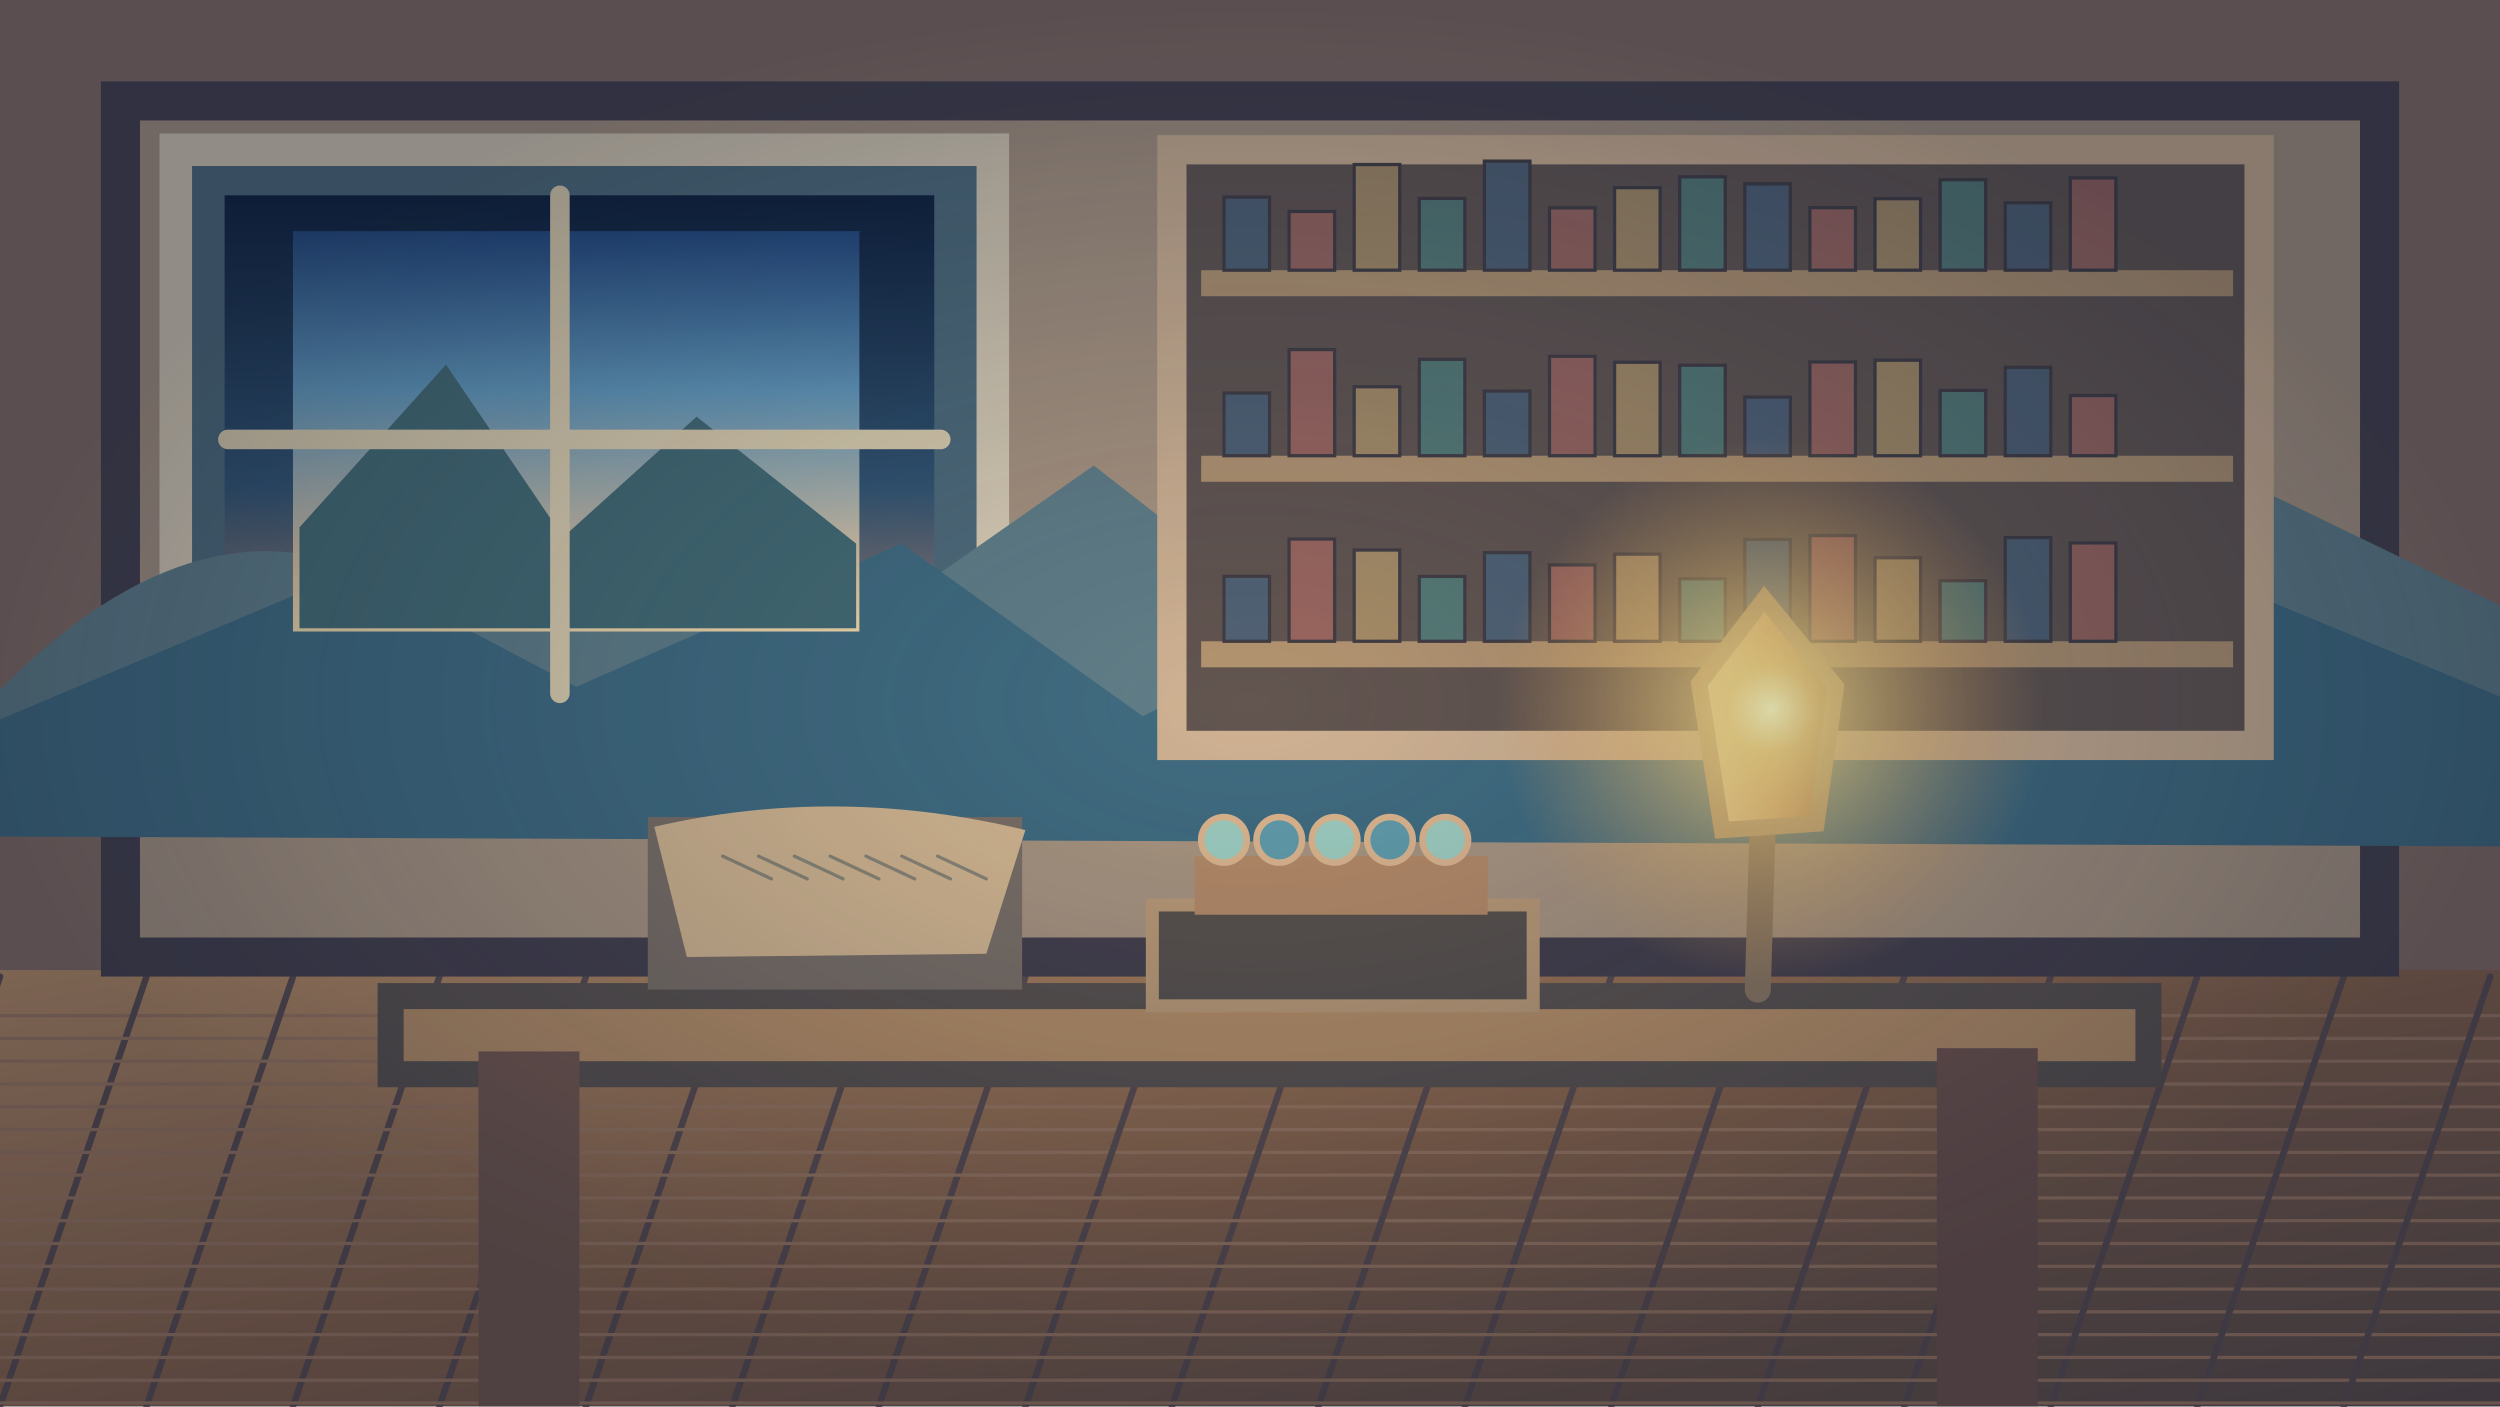
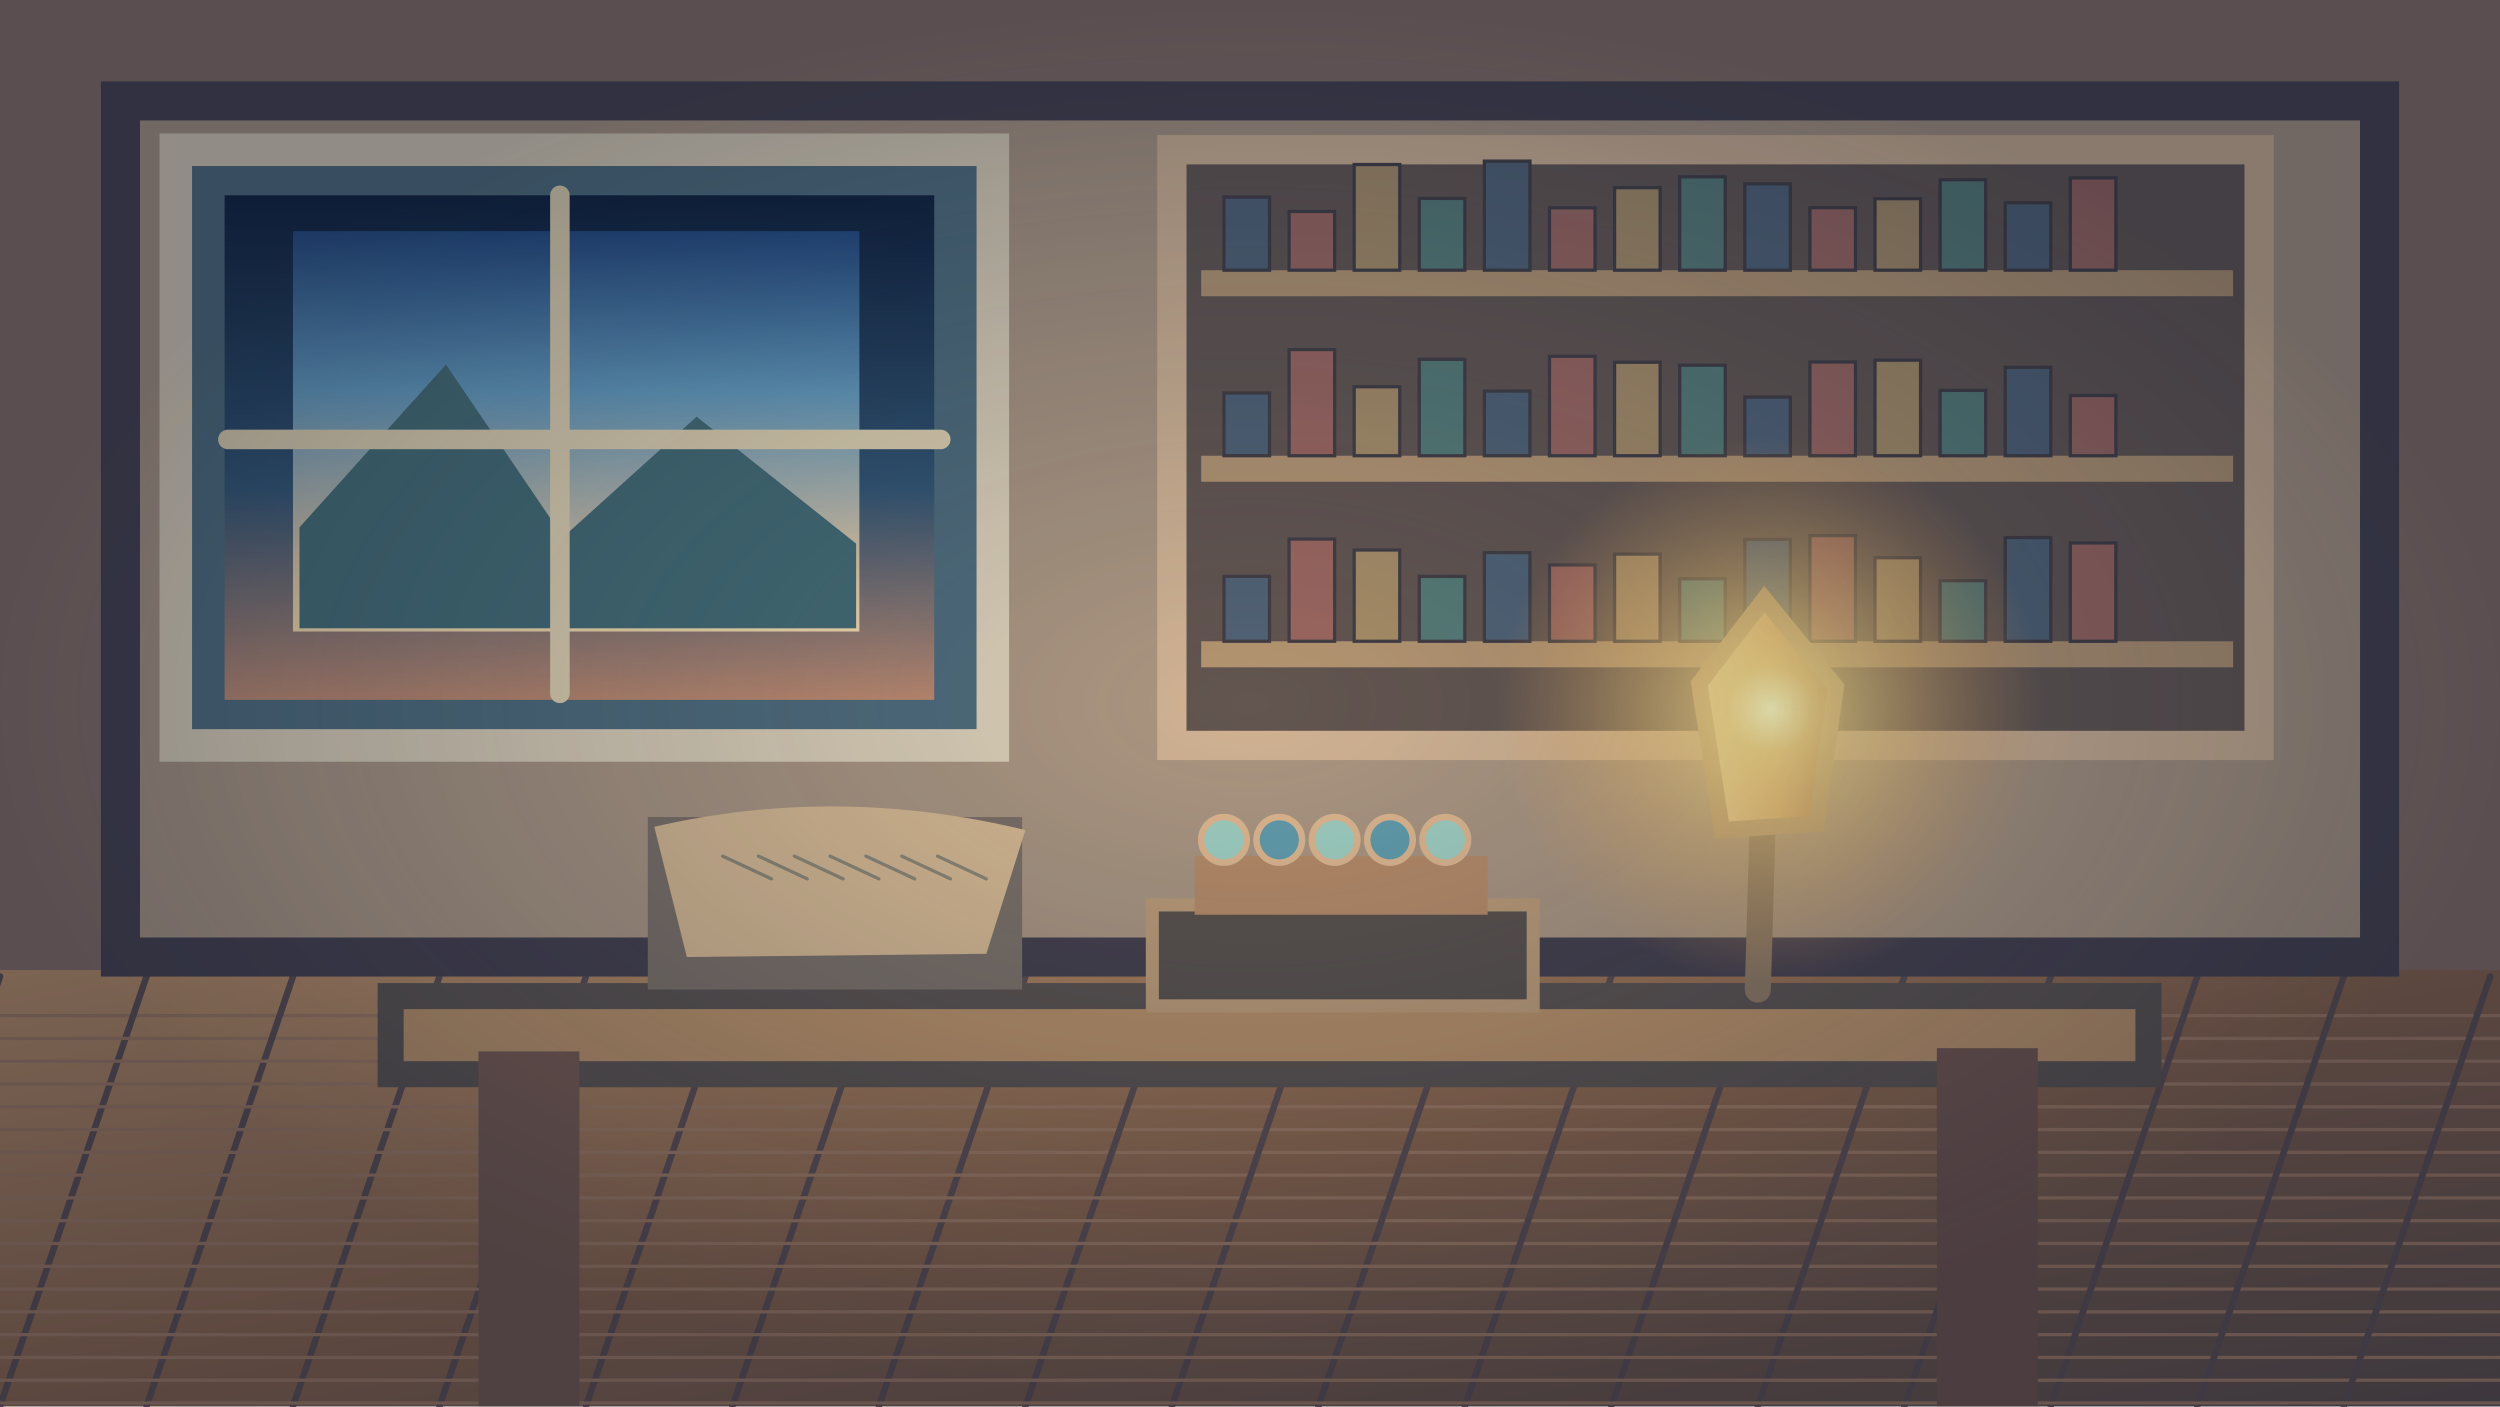
<svg xmlns="http://www.w3.org/2000/svg" width="768" height="432" viewBox="0 0 768 432">
  <defs>
    <linearGradient id="sky" x1="0" y1="0" x2="0" y2="1">
      <stop stop-color="#254b80" />
      <stop offset=".40" stop-color="#679fc0" />
      <stop offset=".83" stop-color="#e4c9a4" />
      <stop offset="1" stop-color="#f7ddab" />
    </linearGradient>
    <linearGradient id="ocean" x1="0" y1="0" x2="0" y2="1">
      <stop stop-color="#418da1" />
      <stop offset=".7" stop-color="#255c7c" />
      <stop offset="1" stop-color="#173e60" />
    </linearGradient>
    <linearGradient id="sand" x1="0" y1="0" x2="0" y2="1">
      <stop stop-color="#ddc59a" />
      <stop offset="1" stop-color="#987b65" />
    </linearGradient>
    <linearGradient id="roof" x1="0" y1="0" x2="1" y2="1">
      <stop stop-color="#59728b" />
      <stop offset=".55" stop-color="#3e5771" />
      <stop offset="1" stop-color="#293c57" />
    </linearGradient>
    <linearGradient id="wall" x1="0" y1="0" x2="1" y2="1">
      <stop stop-color="#ebe0bf" />
      <stop offset=".75" stop-color="#aa9984" />
      <stop offset="1" stop-color="#8a857d" />
    </linearGradient>
    <linearGradient id="window">
      <stop stop-color="#fef2ba" />
      <stop offset=".55" stop-color="#eeb76e" />
      <stop offset="1" stop-color="#ad794e" />
    </linearGradient>
    <linearGradient id="wood" x1="0" y1="0" x2="1" y2="1">
      <stop stop-color="#bd9066" />
      <stop offset=".5" stop-color="#896247" />
      <stop offset="1" stop-color="#584a46" />
    </linearGradient>
    <radialGradient id="lamp">
      <stop stop-color="#fff9bc" stop-opacity="1" />
      <stop offset=".16" stop-color="#f6d883" stop-opacity=".83" />
      <stop offset="1" stop-color="#e2a155" stop-opacity="0" />
    </radialGradient>
    <radialGradient id="shade">
      <stop stop-color="#0e2546" stop-opacity="0" />
      <stop offset="1" stop-color="#0d1830" stop-opacity=".37" />
    </radialGradient>
    <linearGradient id="night" x1="0" y1="0" x2="0" y2="1">
      <stop stop-color="#0f203b" />
      <stop offset=".58" stop-color="#345672" />
      <stop offset="1" stop-color="#c18b6e" />
    </linearGradient>
  </defs>
  <rect x="0" y="0" width="768" height="432" fill="#26354a" />
  <path d="M0 0 H768 V308 L0 305Z" fill="#876e64" />
  <path d="M0 298 H768 V432 H0Z" fill="url(#wood)" />
  <path d="M0 300 L-45 432" fill="none" stroke="#5c4c4e" stroke-width="2" stroke-linecap="round" stroke-linejoin="round" />
  <path d="M0 312 H768" fill="none" stroke="#9e785e" stroke-width="1" stroke-linecap="round" stroke-linejoin="round" />
  <path d="M45 300 L0 432" fill="none" stroke="#5c4c4e" stroke-width="2" stroke-linecap="round" stroke-linejoin="round" />
  <path d="M0 319 H768" fill="none" stroke="#9e785e" stroke-width="1" stroke-linecap="round" stroke-linejoin="round" />
  <path d="M90 300 L45 432" fill="none" stroke="#5c4c4e" stroke-width="2" stroke-linecap="round" stroke-linejoin="round" />
  <path d="M0 326 H768" fill="none" stroke="#9e785e" stroke-width="1" stroke-linecap="round" stroke-linejoin="round" />
  <path d="M135 300 L90 432" fill="none" stroke="#5c4c4e" stroke-width="2" stroke-linecap="round" stroke-linejoin="round" />
  <path d="M0 333 H768" fill="none" stroke="#9e785e" stroke-width="1" stroke-linecap="round" stroke-linejoin="round" />
  <path d="M180 300 L135 432" fill="none" stroke="#5c4c4e" stroke-width="2" stroke-linecap="round" stroke-linejoin="round" />
  <path d="M0 340 H768" fill="none" stroke="#9e785e" stroke-width="1" stroke-linecap="round" stroke-linejoin="round" />
  <path d="M225 300 L180 432" fill="none" stroke="#5c4c4e" stroke-width="2" stroke-linecap="round" stroke-linejoin="round" />
  <path d="M0 347 H768" fill="none" stroke="#9e785e" stroke-width="1" stroke-linecap="round" stroke-linejoin="round" />
  <path d="M270 300 L225 432" fill="none" stroke="#5c4c4e" stroke-width="2" stroke-linecap="round" stroke-linejoin="round" />
  <path d="M0 354 H768" fill="none" stroke="#9e785e" stroke-width="1" stroke-linecap="round" stroke-linejoin="round" />
  <path d="M315 300 L270 432" fill="none" stroke="#5c4c4e" stroke-width="2" stroke-linecap="round" stroke-linejoin="round" />
  <path d="M0 361 H768" fill="none" stroke="#9e785e" stroke-width="1" stroke-linecap="round" stroke-linejoin="round" />
  <path d="M360 300 L315 432" fill="none" stroke="#5c4c4e" stroke-width="2" stroke-linecap="round" stroke-linejoin="round" />
  <path d="M0 368 H768" fill="none" stroke="#9e785e" stroke-width="1" stroke-linecap="round" stroke-linejoin="round" />
  <path d="M405 300 L360 432" fill="none" stroke="#5c4c4e" stroke-width="2" stroke-linecap="round" stroke-linejoin="round" />
  <path d="M0 375 H768" fill="none" stroke="#9e785e" stroke-width="1" stroke-linecap="round" stroke-linejoin="round" />
  <path d="M450 300 L405 432" fill="none" stroke="#5c4c4e" stroke-width="2" stroke-linecap="round" stroke-linejoin="round" />
  <path d="M0 382 H768" fill="none" stroke="#9e785e" stroke-width="1" stroke-linecap="round" stroke-linejoin="round" />
  <path d="M495 300 L450 432" fill="none" stroke="#5c4c4e" stroke-width="2" stroke-linecap="round" stroke-linejoin="round" />
  <path d="M0 389 H768" fill="none" stroke="#9e785e" stroke-width="1" stroke-linecap="round" stroke-linejoin="round" />
  <path d="M540 300 L495 432" fill="none" stroke="#5c4c4e" stroke-width="2" stroke-linecap="round" stroke-linejoin="round" />
  <path d="M0 396 H768" fill="none" stroke="#9e785e" stroke-width="1" stroke-linecap="round" stroke-linejoin="round" />
  <path d="M585 300 L540 432" fill="none" stroke="#5c4c4e" stroke-width="2" stroke-linecap="round" stroke-linejoin="round" />
  <path d="M0 403 H768" fill="none" stroke="#9e785e" stroke-width="1" stroke-linecap="round" stroke-linejoin="round" />
  <path d="M630 300 L585 432" fill="none" stroke="#5c4c4e" stroke-width="2" stroke-linecap="round" stroke-linejoin="round" />
  <path d="M0 410 H768" fill="none" stroke="#9e785e" stroke-width="1" stroke-linecap="round" stroke-linejoin="round" />
  <path d="M675 300 L630 432" fill="none" stroke="#5c4c4e" stroke-width="2" stroke-linecap="round" stroke-linejoin="round" />
  <path d="M0 417 H768" fill="none" stroke="#9e785e" stroke-width="1" stroke-linecap="round" stroke-linejoin="round" />
  <path d="M720 300 L675 432" fill="none" stroke="#5c4c4e" stroke-width="2" stroke-linecap="round" stroke-linejoin="round" />
  <path d="M0 424 H768" fill="none" stroke="#9e785e" stroke-width="1" stroke-linecap="round" stroke-linejoin="round" />
  <path d="M765 300 L720 432" fill="none" stroke="#5c4c4e" stroke-width="2" stroke-linecap="round" stroke-linejoin="round" />
  <path d="M0 431 H768" fill="none" stroke="#9e785e" stroke-width="1" stroke-linecap="round" stroke-linejoin="round" />
  <rect x="37" y="31" width="694" height="263" fill="#ac9680" stroke="#463f4a" stroke-width="12" />
  <rect x="54" y="46" width="251" height="183" fill="#506c7a" stroke="#ded0b6" stroke-width="10" />
  <rect x="69" y="60" width="218" height="155" fill="url(#night)" />
-   <path d="M0 212 Q63 148 121 180 L188 109 L266 192 L336 143 L404 196 L502 115 L577 192 L677 142 L768 186 768 247 0 247Z" fill="#627f88" />
-   <path d="M0 221 L109 175 177 211 277 167 351 220 449 172 537 213 657 168 768 214 768 260 0 257Z" fill="#416c80" />
-   <path d="M159 151 l29-42 33 53 -29-18Z" fill="#dde7d5" opacity=".56" />
-   <path d="M486 140 l16-25 30 43 -31-13Z" fill="#dae4d8" opacity=".55" />
  <rect x="90" y="71" width="174" height="123" fill="url(#sky)" />
  <path d="M92 162 L137 112 173 165 214 128 263 167 263 193 92 193Z" fill="#456c73" />
  <path d="M172 60 V213 M70 135 H289" fill="none" stroke="#e4d4b0" stroke-width="6" stroke-linecap="round" stroke-linejoin="round" />
  <rect x="360" y="46" width="334" height="183" fill="#63554f" stroke="#d2b392" stroke-width="9" />
  <rect x="369" y="83" width="317" height="8" fill="#b59570" />
  <rect x="376" y="60.536" width="14" height="22.464" fill="#526274" stroke="#433d42" stroke-width="1" />
  <rect x="396" y="64.953" width="14" height="18.047" fill="#9c665e" stroke="#433d42" stroke-width="1" />
  <rect x="416" y="50.54" width="14" height="32.46" fill="#a88d66" stroke="#433d42" stroke-width="1" />
  <rect x="436" y="60.952" width="14" height="22.048" fill="#577b75" stroke="#433d42" stroke-width="1" />
  <rect x="456" y="49.5" width="14" height="33.5" fill="#526274" stroke="#433d42" stroke-width="1" />
  <rect x="476" y="63.85" width="14" height="19.15" fill="#9c665e" stroke="#433d42" stroke-width="1" />
  <rect x="496" y="57.648" width="14" height="25.352" fill="#a88d66" stroke="#433d42" stroke-width="1" />
  <rect x="516" y="54.32" width="14" height="28.68" fill="#577b75" stroke="#433d42" stroke-width="1" />
  <rect x="536" y="56.465" width="14" height="26.535" fill="#526274" stroke="#433d42" stroke-width="1" />
  <rect x="556" y="63.798" width="14" height="19.202" fill="#9c665e" stroke="#433d42" stroke-width="1" />
  <rect x="576" y="61.038" width="14" height="21.962" fill="#a88d66" stroke="#433d42" stroke-width="1" />
  <rect x="596" y="55.216" width="14" height="27.784" fill="#577b75" stroke="#433d42" stroke-width="1" />
  <rect x="616" y="62.291" width="14" height="20.709" fill="#526274" stroke="#433d42" stroke-width="1" />
  <rect x="636" y="54.645" width="14" height="28.355" fill="#9c665e" stroke="#433d42" stroke-width="1" />
  <rect x="369" y="140" width="317" height="8" fill="#b59570" />
  <rect x="376" y="120.727" width="14" height="19.273" fill="#526274" stroke="#433d42" stroke-width="1" />
  <rect x="396" y="107.39" width="14" height="32.61" fill="#9c665e" stroke="#433d42" stroke-width="1" />
  <rect x="416" y="118.807" width="14" height="21.193" fill="#a88d66" stroke="#433d42" stroke-width="1" />
  <rect x="436" y="110.39" width="14" height="29.61" fill="#577b75" stroke="#433d42" stroke-width="1" />
  <rect x="456" y="120.125" width="14" height="19.875" fill="#526274" stroke="#433d42" stroke-width="1" />
  <rect x="476" y="109.451" width="14" height="30.549" fill="#9c665e" stroke="#433d42" stroke-width="1" />
  <rect x="496" y="111.278" width="14" height="28.722" fill="#a88d66" stroke="#433d42" stroke-width="1" />
  <rect x="516" y="112.193" width="14" height="27.807" fill="#577b75" stroke="#433d42" stroke-width="1" />
  <rect x="536" y="121.976" width="14" height="18.024" fill="#526274" stroke="#433d42" stroke-width="1" />
  <rect x="556" y="111.191" width="14" height="28.809" fill="#9c665e" stroke="#433d42" stroke-width="1" />
  <rect x="576" y="110.649" width="14" height="29.351" fill="#a88d66" stroke="#433d42" stroke-width="1" />
  <rect x="596" y="119.932" width="14" height="20.068" fill="#577b75" stroke="#433d42" stroke-width="1" />
  <rect x="616" y="112.836" width="14" height="27.164" fill="#526274" stroke="#433d42" stroke-width="1" />
  <rect x="636" y="121.505" width="14" height="18.495" fill="#9c665e" stroke="#433d42" stroke-width="1" />
  <rect x="369" y="197" width="317" height="8" fill="#b59570" />
  <rect x="376" y="177.044" width="14" height="19.956" fill="#526274" stroke="#433d42" stroke-width="1" />
  <rect x="396" y="165.594" width="14" height="31.406" fill="#9c665e" stroke="#433d42" stroke-width="1" />
  <rect x="416" y="168.963" width="14" height="28.037" fill="#a88d66" stroke="#433d42" stroke-width="1" />
  <rect x="436" y="177.084" width="14" height="19.916" fill="#577b75" stroke="#433d42" stroke-width="1" />
  <rect x="456" y="169.754" width="14" height="27.246" fill="#526274" stroke="#433d42" stroke-width="1" />
  <rect x="476" y="173.551" width="14" height="23.449" fill="#9c665e" stroke="#433d42" stroke-width="1" />
  <rect x="496" y="170.217" width="14" height="26.783" fill="#a88d66" stroke="#433d42" stroke-width="1" />
  <rect x="516" y="177.787" width="14" height="19.213" fill="#577b75" stroke="#433d42" stroke-width="1" />
  <rect x="536" y="165.705" width="14" height="31.295" fill="#526274" stroke="#433d42" stroke-width="1" />
  <rect x="556" y="164.528" width="14" height="32.472" fill="#9c665e" stroke="#433d42" stroke-width="1" />
  <rect x="576" y="171.338" width="14" height="25.662" fill="#a88d66" stroke="#433d42" stroke-width="1" />
  <rect x="596" y="178.391" width="14" height="18.609" fill="#577b75" stroke="#433d42" stroke-width="1" />
  <rect x="616" y="165.133" width="14" height="31.867" fill="#526274" stroke="#433d42" stroke-width="1" />
  <rect x="636" y="166.786" width="14" height="30.214" fill="#9c665e" stroke="#433d42" stroke-width="1" />
  <rect x="120" y="306" width="540" height="24" fill="#b98f65" stroke="#5b514c" stroke-width="8" />
  <rect x="147" y="323" width="31" height="109" fill="#75584c" />
  <rect x="595" y="322" width="31" height="110" fill="#70524a" />
  <rect x="199" y="251" width="115" height="53" fill="#7d7065" />
  <path d="M201 254 Q257 241 315 255 L303 293 211 294Z" fill="#d8b990" />
  <path d="M222 263 l15 7" fill="none" stroke="#8f8875" stroke-width="1" stroke-linecap="round" stroke-linejoin="round" />
  <path d="M233 263 l15 7" fill="none" stroke="#8f8875" stroke-width="1" stroke-linecap="round" stroke-linejoin="round" />
  <path d="M244 263 l15 7" fill="none" stroke="#8f8875" stroke-width="1" stroke-linecap="round" stroke-linejoin="round" />
  <path d="M255 263 l15 7" fill="none" stroke="#8f8875" stroke-width="1" stroke-linecap="round" stroke-linejoin="round" />
  <path d="M266 263 l15 7" fill="none" stroke="#8f8875" stroke-width="1" stroke-linecap="round" stroke-linejoin="round" />
  <path d="M277 263 l15 7" fill="none" stroke="#8f8875" stroke-width="1" stroke-linecap="round" stroke-linejoin="round" />
  <path d="M288 263 l15 7" fill="none" stroke="#8f8875" stroke-width="1" stroke-linecap="round" stroke-linejoin="round" />
  <rect x="354" y="278" width="117" height="31" fill="#5a514b" stroke="#bd9b75" stroke-width="4" />
  <rect x="367" y="263" width="90" height="18" fill="#b88b66" />
  <circle cx="376" cy="258" r="7" fill="#a1cfc0" stroke="#e0b88e" stroke-width="2" />
  <circle cx="393" cy="258" r="7" fill="#639dab" stroke="#e0b88e" stroke-width="2" />
  <circle cx="410" cy="258" r="7" fill="#a1cfc0" stroke="#e0b88e" stroke-width="2" />
  <circle cx="427" cy="258" r="7" fill="#639dab" stroke="#e0b88e" stroke-width="2" />
  <circle cx="444" cy="258" r="7" fill="#a1cfc0" stroke="#e0b88e" stroke-width="2" />
  <path d="M540 304 L543 201" fill="none" stroke="#8c775f" stroke-width="8" stroke-linecap="round" stroke-linejoin="round" />
  <path d="M522 210 L542 184 L564 211 558 253 529 255Z" fill="url(#window)" stroke="#bc9d70" stroke-width="5" />
  <circle cx="544" cy="218" r="84" fill="url(#lamp)" />
  <rect x="0" y="0" width="768" height="432" fill="url(#shade)" />
</svg>
